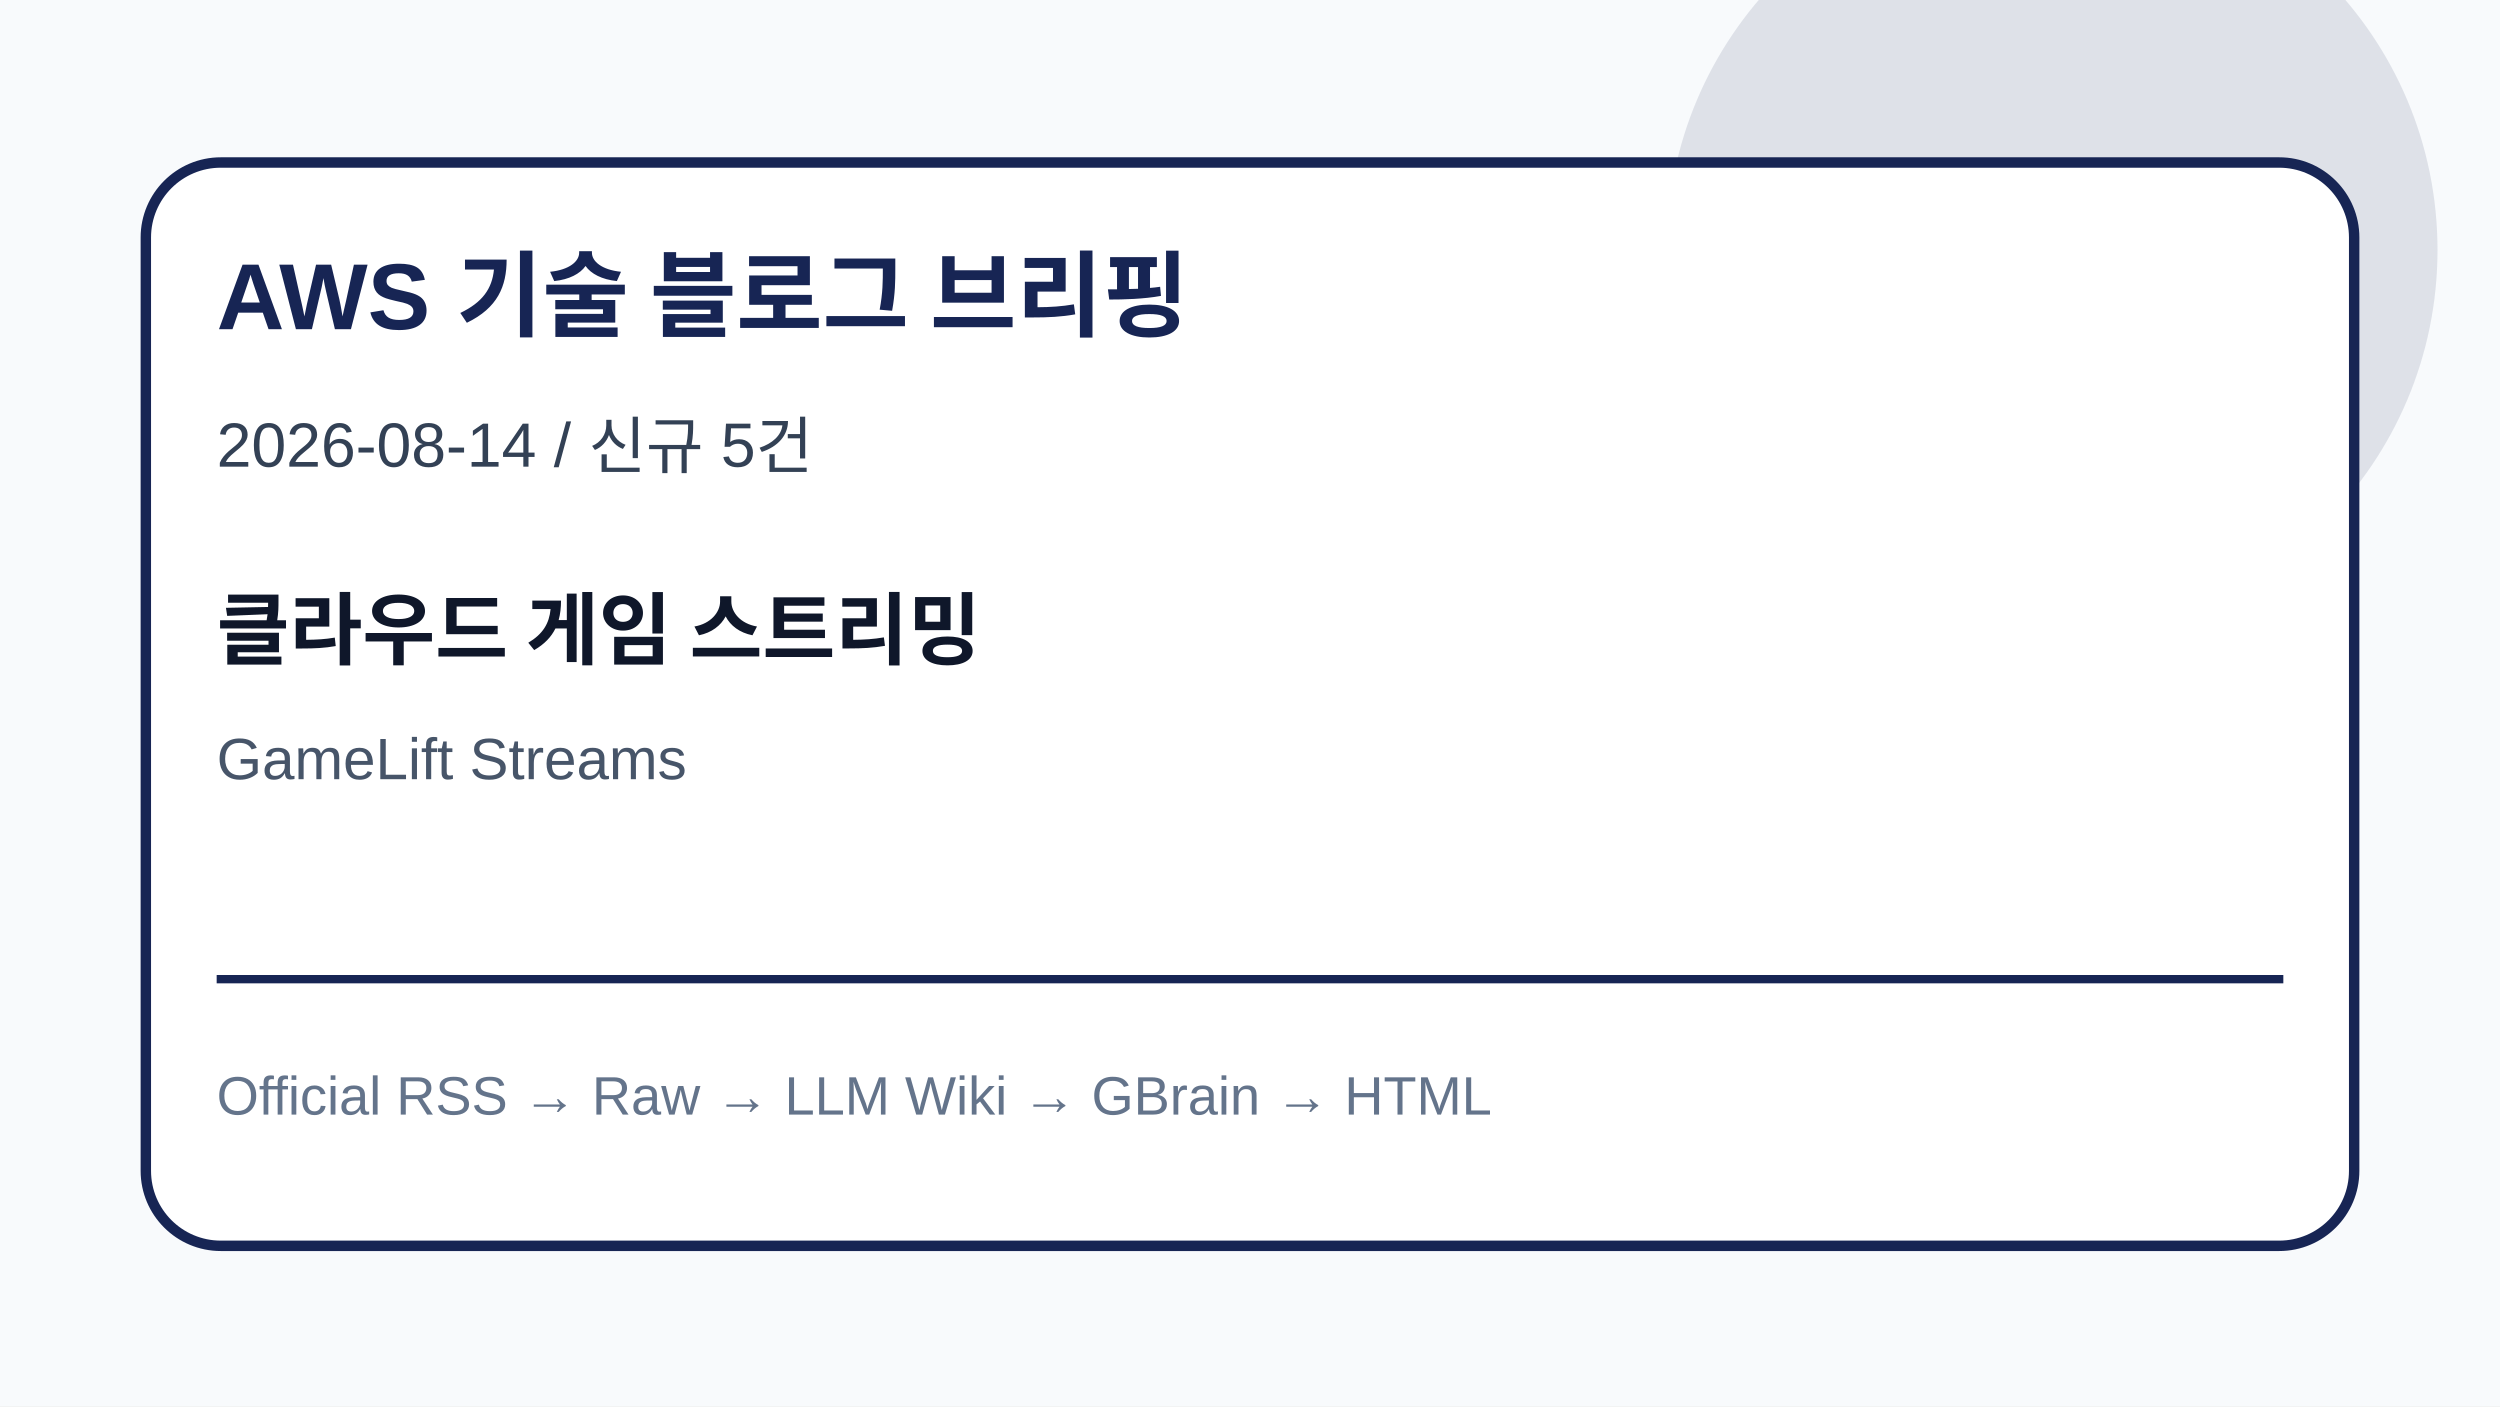
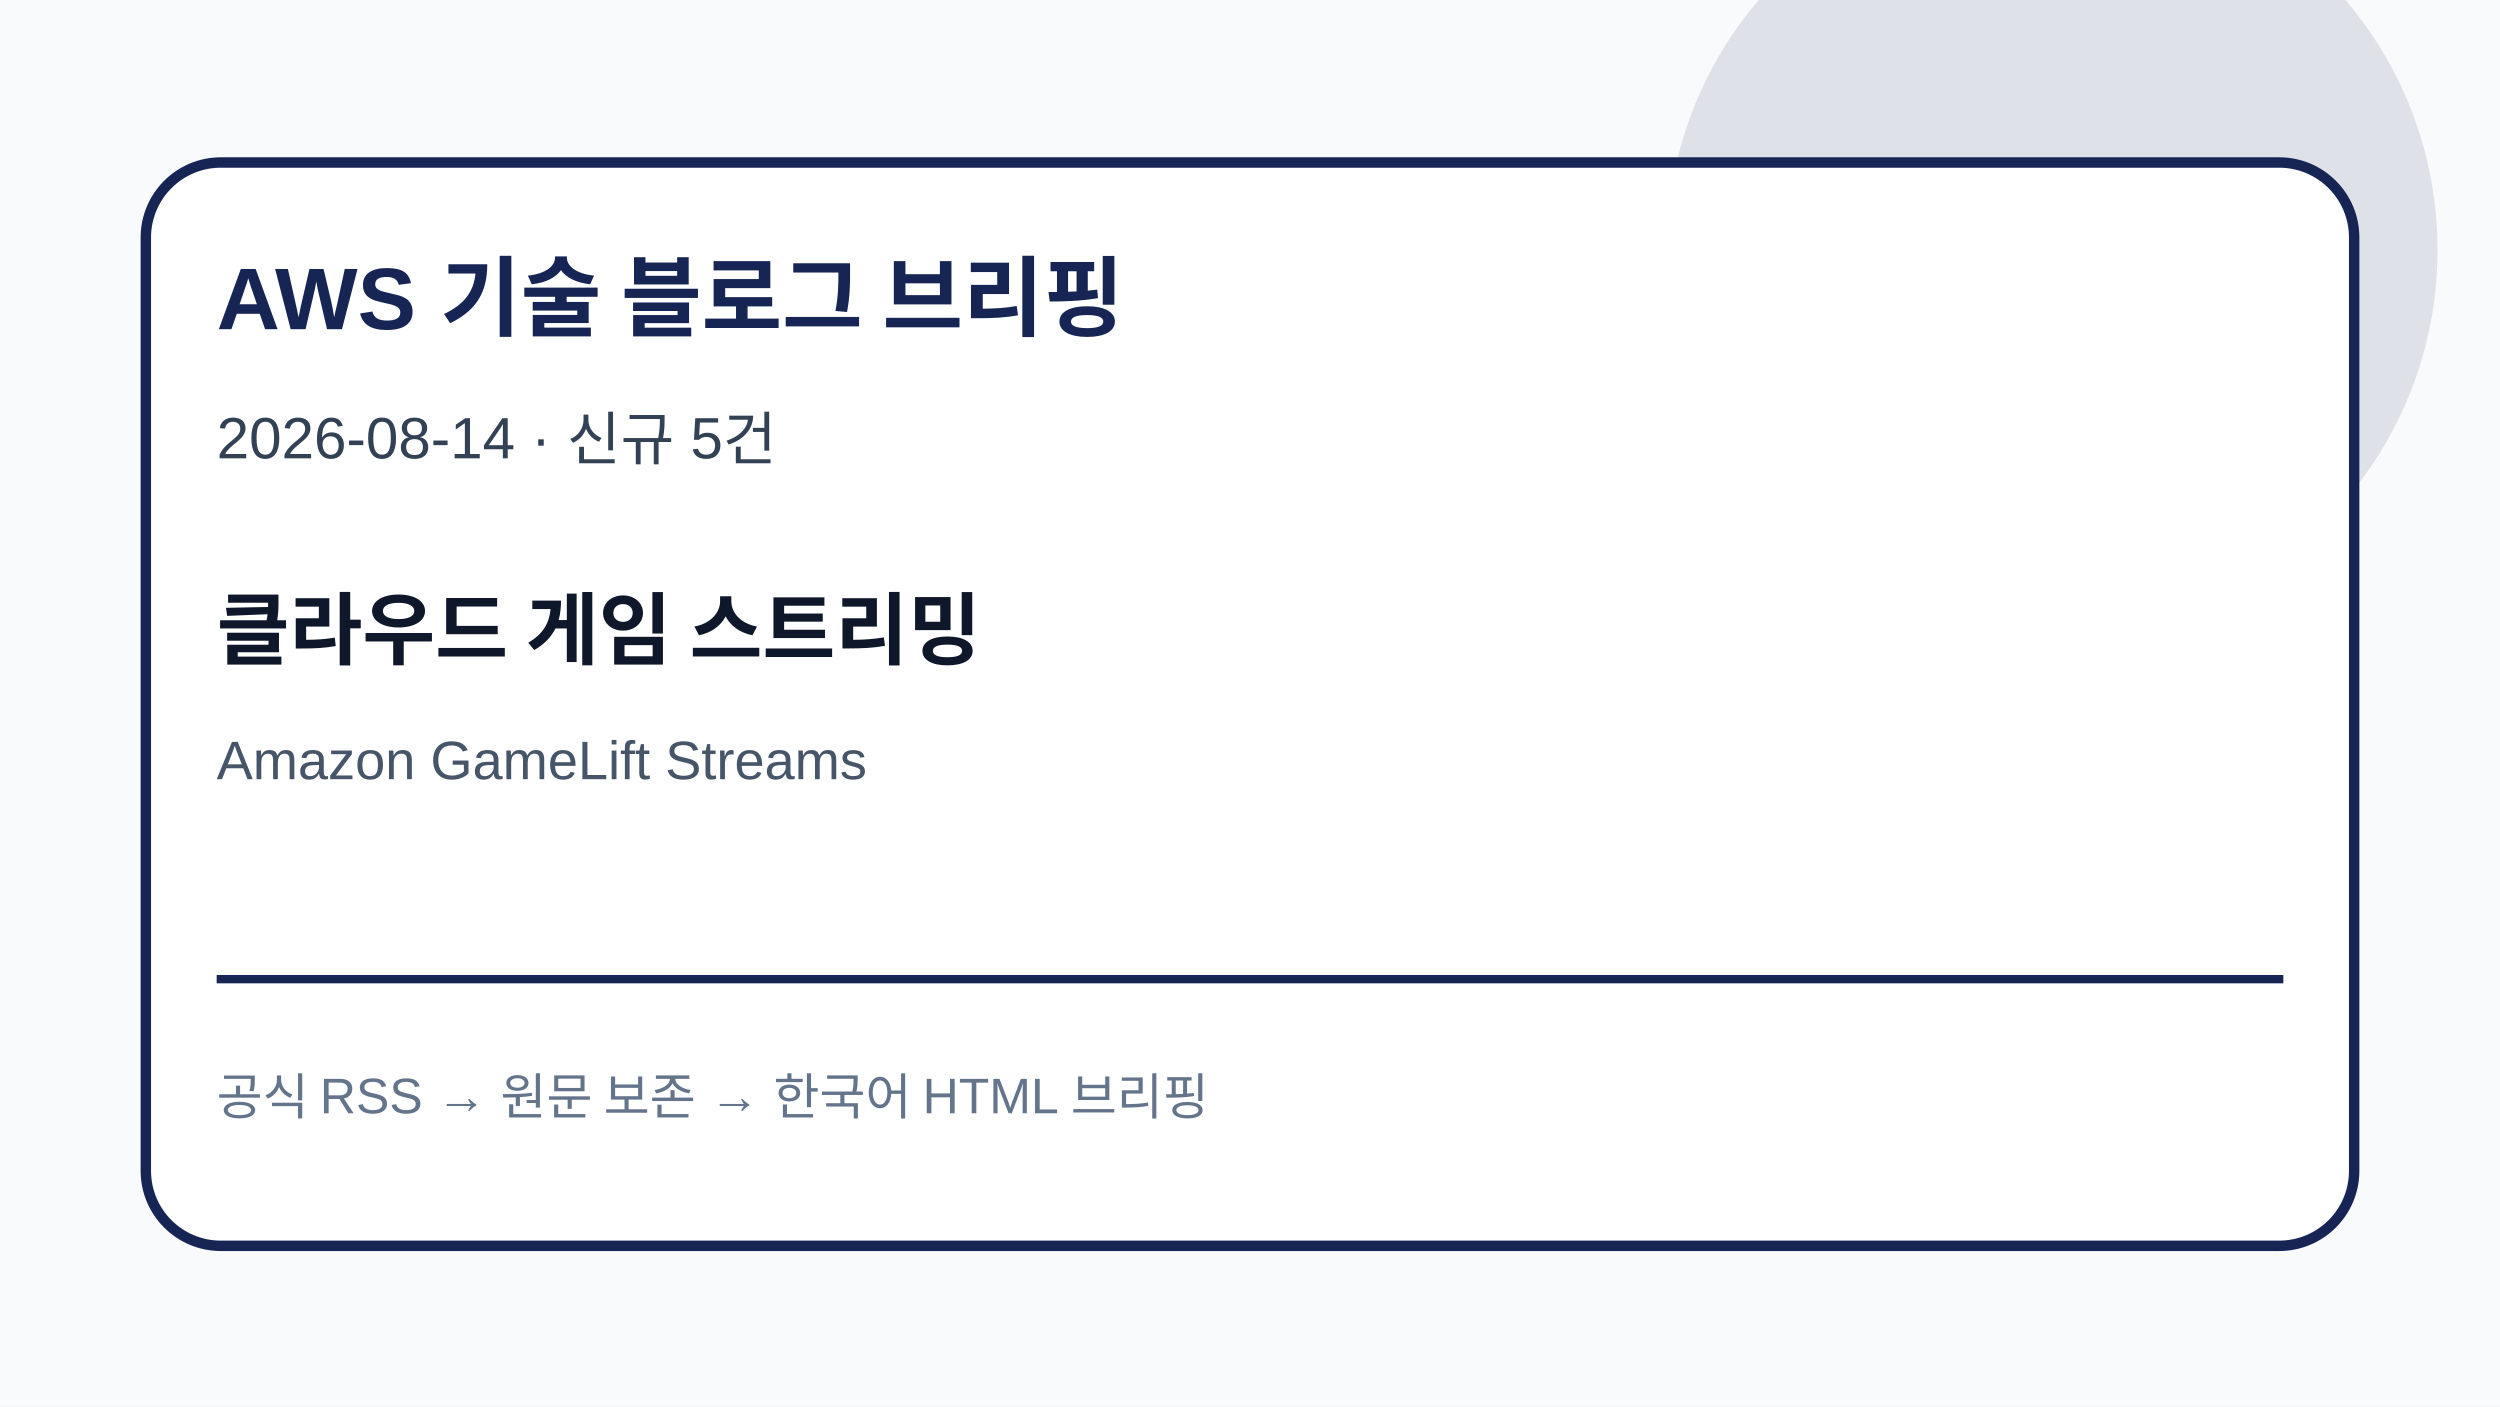
<svg xmlns="http://www.w3.org/2000/svg" width="1200" height="675" viewBox="0 0 1200 675">
  <rect width="1200" height="675" fill="#f8fafc" />
  <circle cx="985" cy="120" r="185" fill="#172554" opacity="0.12" />
  <rect x="70" y="78" width="1060" height="520" rx="36" fill="white" stroke="#172554" stroke-width="5" />
-   <text x="104" y="158" font-family="Arial, sans-serif" font-size="45" font-weight="700" fill="#172554">AWS 기술 블로그 브리핑</text>
-   <text x="104" y="224" font-family="Arial, sans-serif" font-size="30" fill="#334155">2026-08-14 / 신규 5건</text>
-   <text x="104" y="316" font-family="Arial, sans-serif" font-size="38" font-weight="700" fill="#0f172a">클라우드 게임 스트리밍</text>
-   <text x="104" y="374" font-family="Arial, sans-serif" font-size="28" fill="#475569">GameLift Streams</text>
+   <text x="104" y="158" font-family="Noto Sans KR, Arial, sans-serif" font-size="42" font-weight="700" fill="#172554">AWS 기술 블로그 브리핑</text>
+   <text x="104" y="220" font-family="Noto Sans KR, Arial, sans-serif" font-size="28" fill="#334155">2026-08-14 · 신규 5건</text>
+   <text x="104" y="316" font-family="Noto Sans KR, Arial, sans-serif" font-size="38" font-weight="700" fill="#0f172a">클라우드 게임 스트리밍</text>
+   <text x="104" y="374" font-family="Noto Sans KR, Arial, sans-serif" font-size="26" fill="#475569">Amazon GameLift Streams</text>
  <path d="M104 470 H1096" stroke="#172554" stroke-width="4" />
-   <text x="104" y="535" font-family="Arial, sans-serif" font-size="26" fill="#64748b">Official RSS → Raw → LLM Wiki → GBrain → HTML</text>
+   <text x="104" y="535" font-family="Noto Sans KR, Arial, sans-serif" font-size="24" fill="#64748b">공식 RSS → 원문 보존 → 한국어 HTML 브리핑</text>
</svg>
